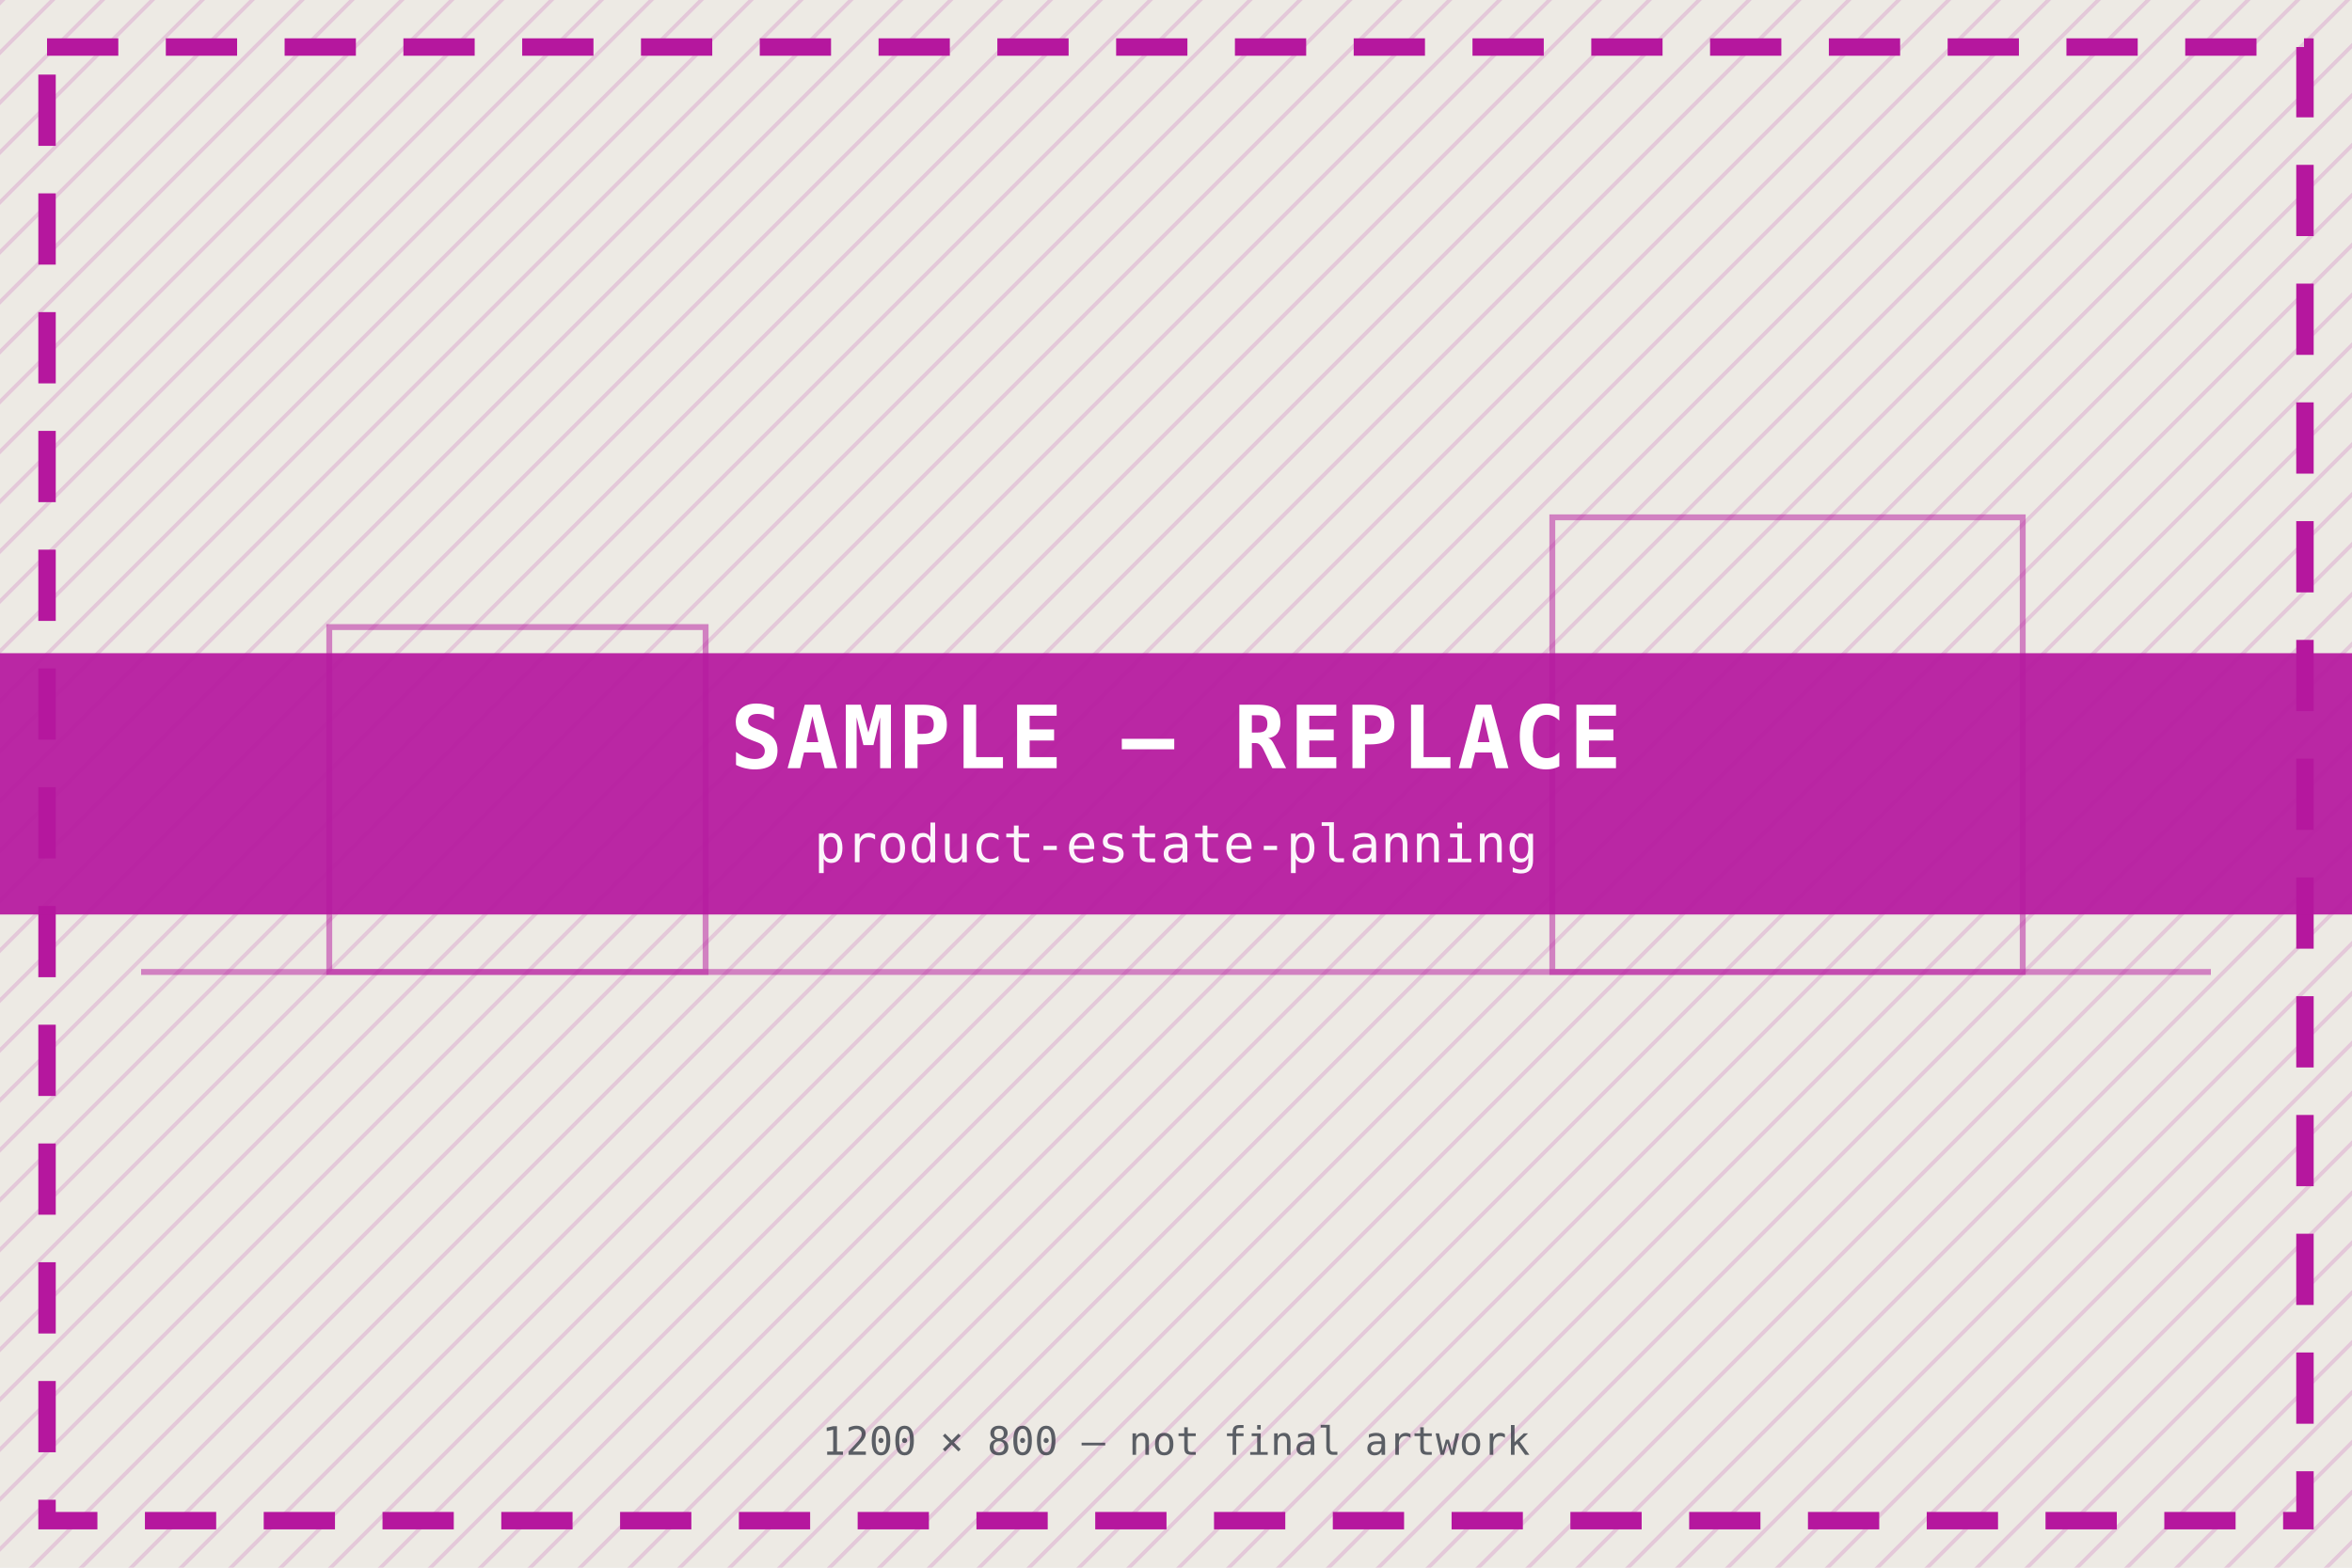
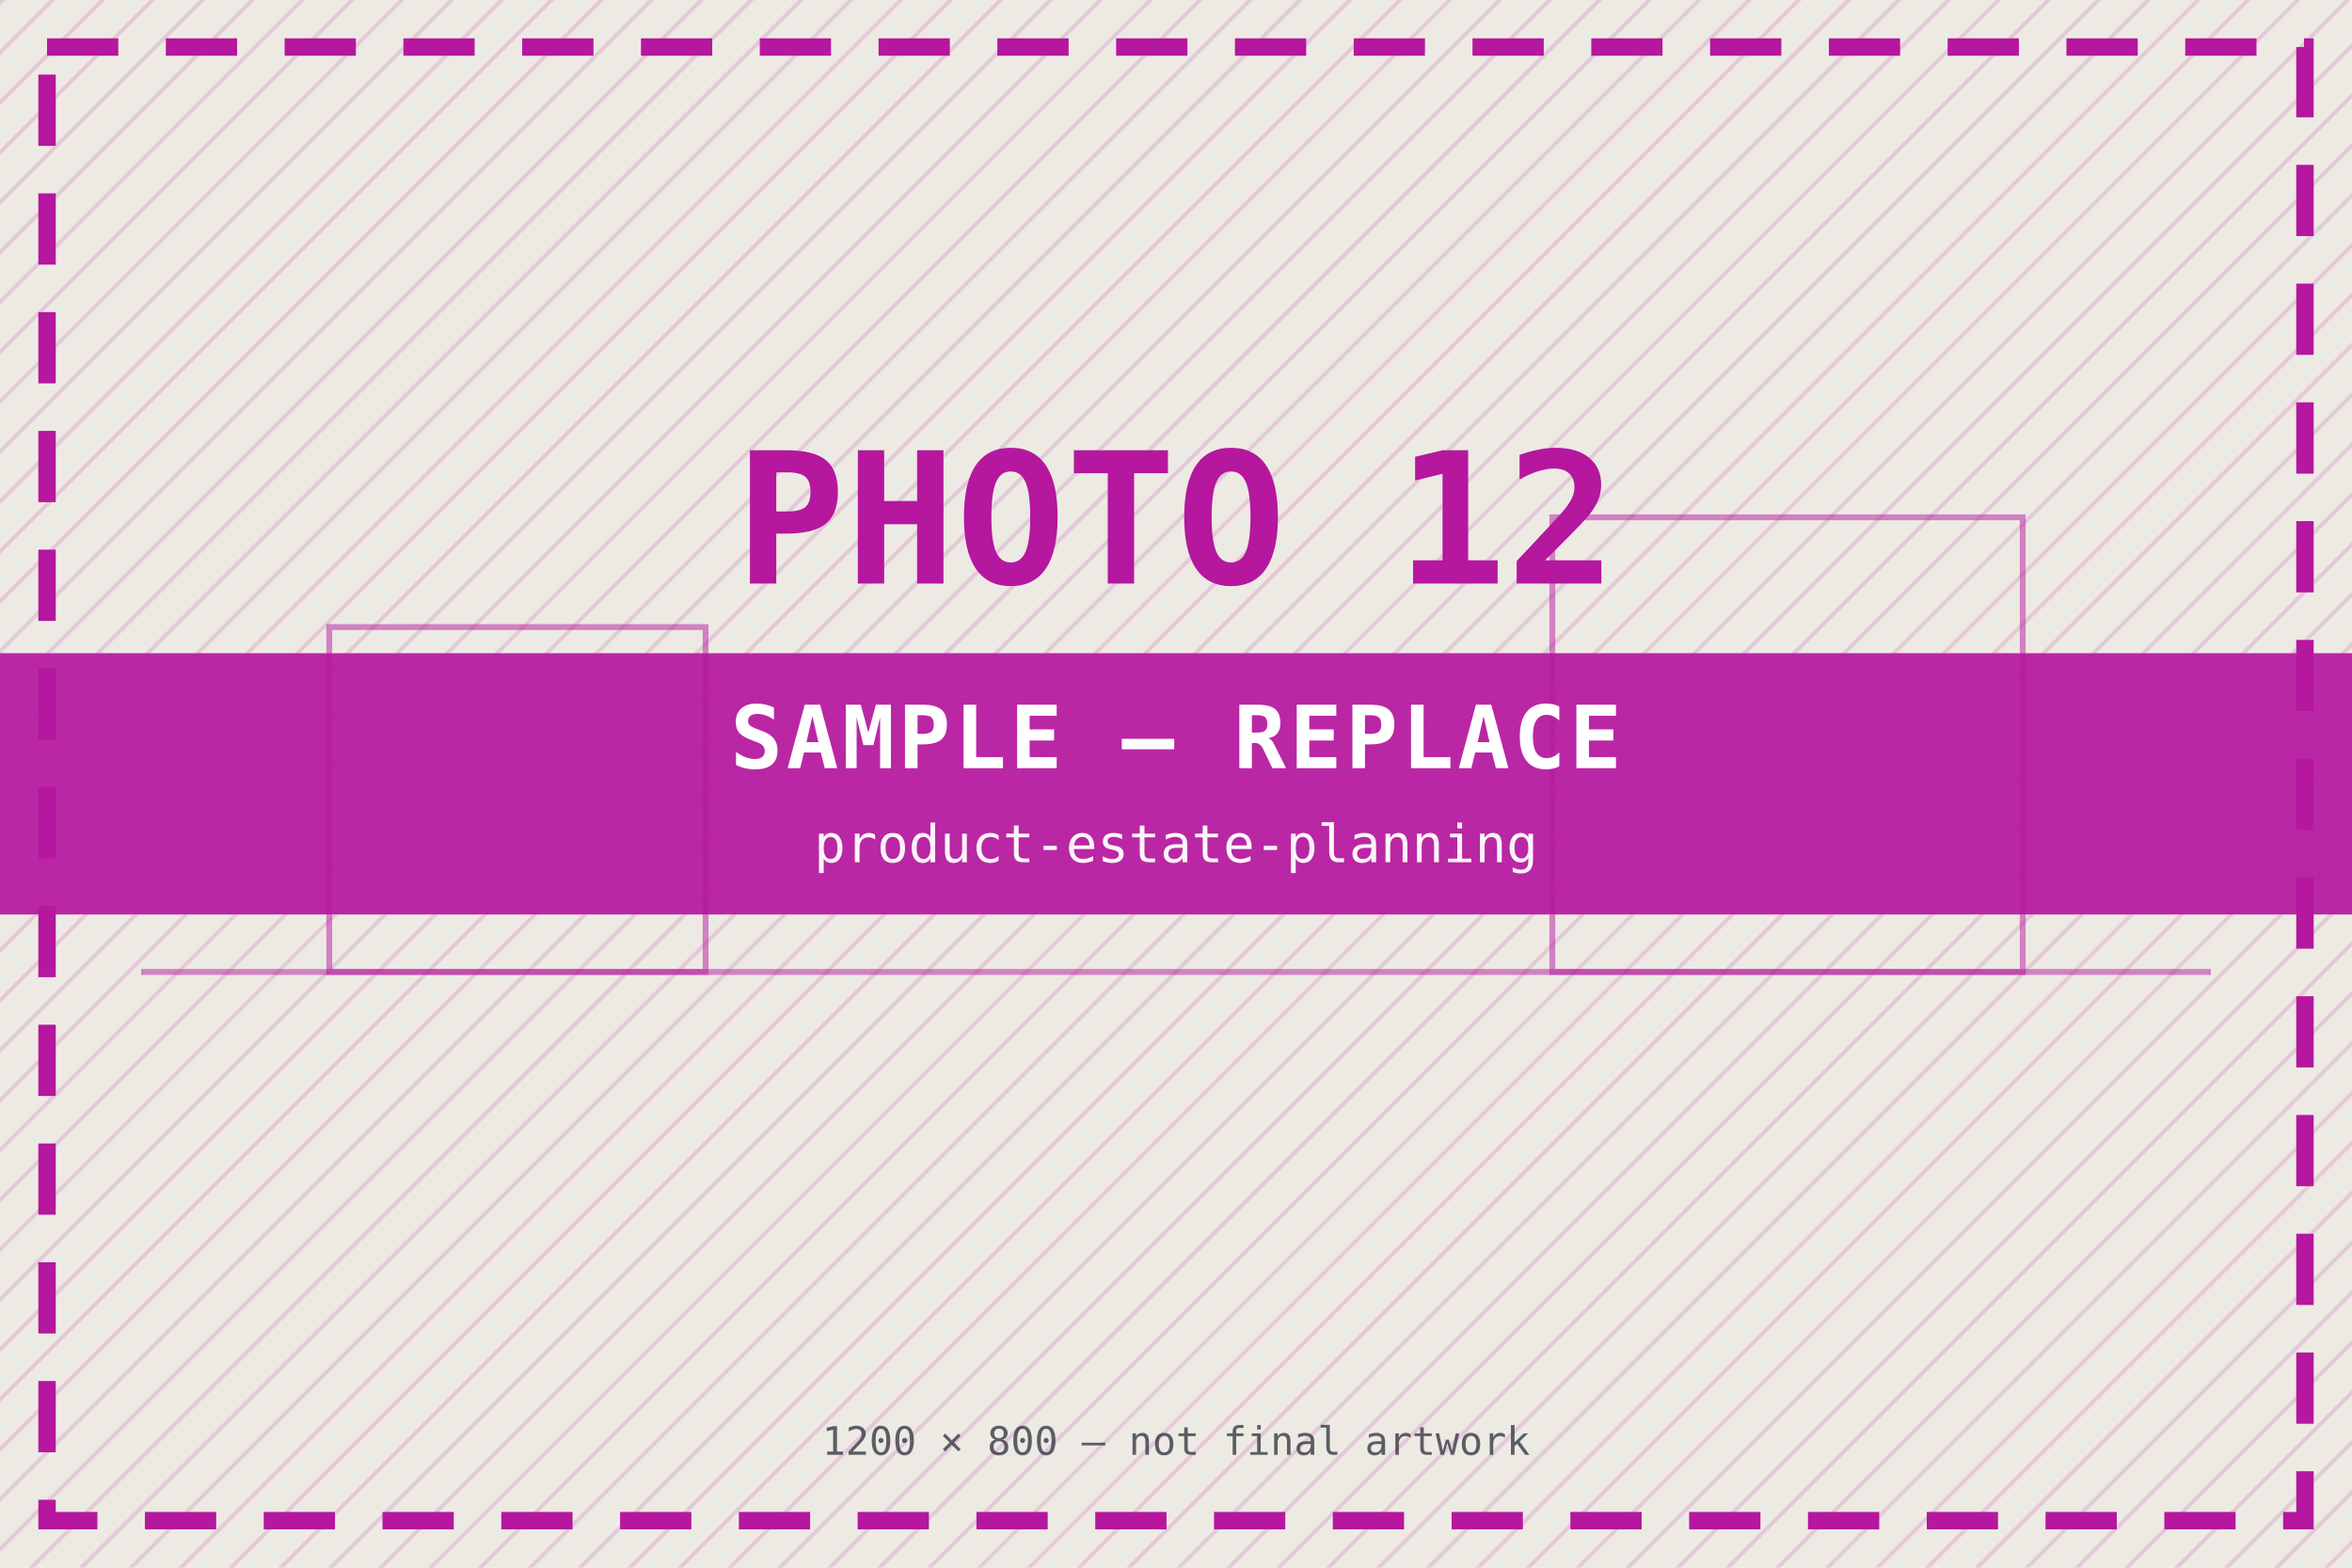
<svg xmlns="http://www.w3.org/2000/svg" width="1200" height="800" viewBox="0 0 1200 800" role="img" aria-label="Sample placeholder, replace before launch">
  <defs>
    <pattern id="hatch" width="18" height="18" patternUnits="userSpaceOnUse" patternTransform="rotate(45)">
      <line x1="0" y1="0" x2="0" y2="18" stroke="#B5179E" stroke-width="4" opacity="0.16" />
    </pattern>
  </defs>
  <rect width="1200" height="800" fill="#EDEAE4" />
  <rect width="1200" height="800" fill="url(#hatch)" />
  <line x1="72" y1="496" x2="1128" y2="496" stroke="#B5179E" stroke-width="3" fill="none" opacity="0.5" />
  <rect x="168" y="320" width="192" height="176" stroke="#B5179E" stroke-width="3" fill="none" opacity="0.5" />
  <rect x="792" y="264" width="240" height="232" stroke="#B5179E" stroke-width="3" fill="none" opacity="0.5" />
  <rect x="24" y="24" width="1152" height="752" fill="none" stroke="#B5179E" stroke-width="8.889" stroke-dasharray="36.364 24.242" />
  <rect x="0" y="333.333" width="1200" height="133.333" fill="#B5179E" opacity="0.92" />
+   <text x="600" y="297.778" text-anchor="middle" font-family="ui-monospace, SFMono-Regular, Menlo, monospace" font-size="93.333" font-weight="700" fill="#B5179E">PHOTO 12</text>
  <text x="600" y="392" text-anchor="middle" font-family="ui-monospace, SFMono-Regular, Menlo, monospace" font-size="44.444" font-weight="700" fill="#FFFFFF" letter-spacing="1.778">SAMPLE — REPLACE</text>
  <text x="600" y="440" text-anchor="middle" font-family="ui-monospace, SFMono-Regular, Menlo, monospace" font-size="26.667" fill="#FFFFFF" opacity="0.95">product-estate-planning</text>
  <text x="600" y="742.4" text-anchor="middle" font-family="ui-monospace, SFMono-Regular, Menlo, monospace" font-size="20" fill="#2A2F3A" opacity="0.75">1200 × 800 — not final artwork</text>
</svg>
